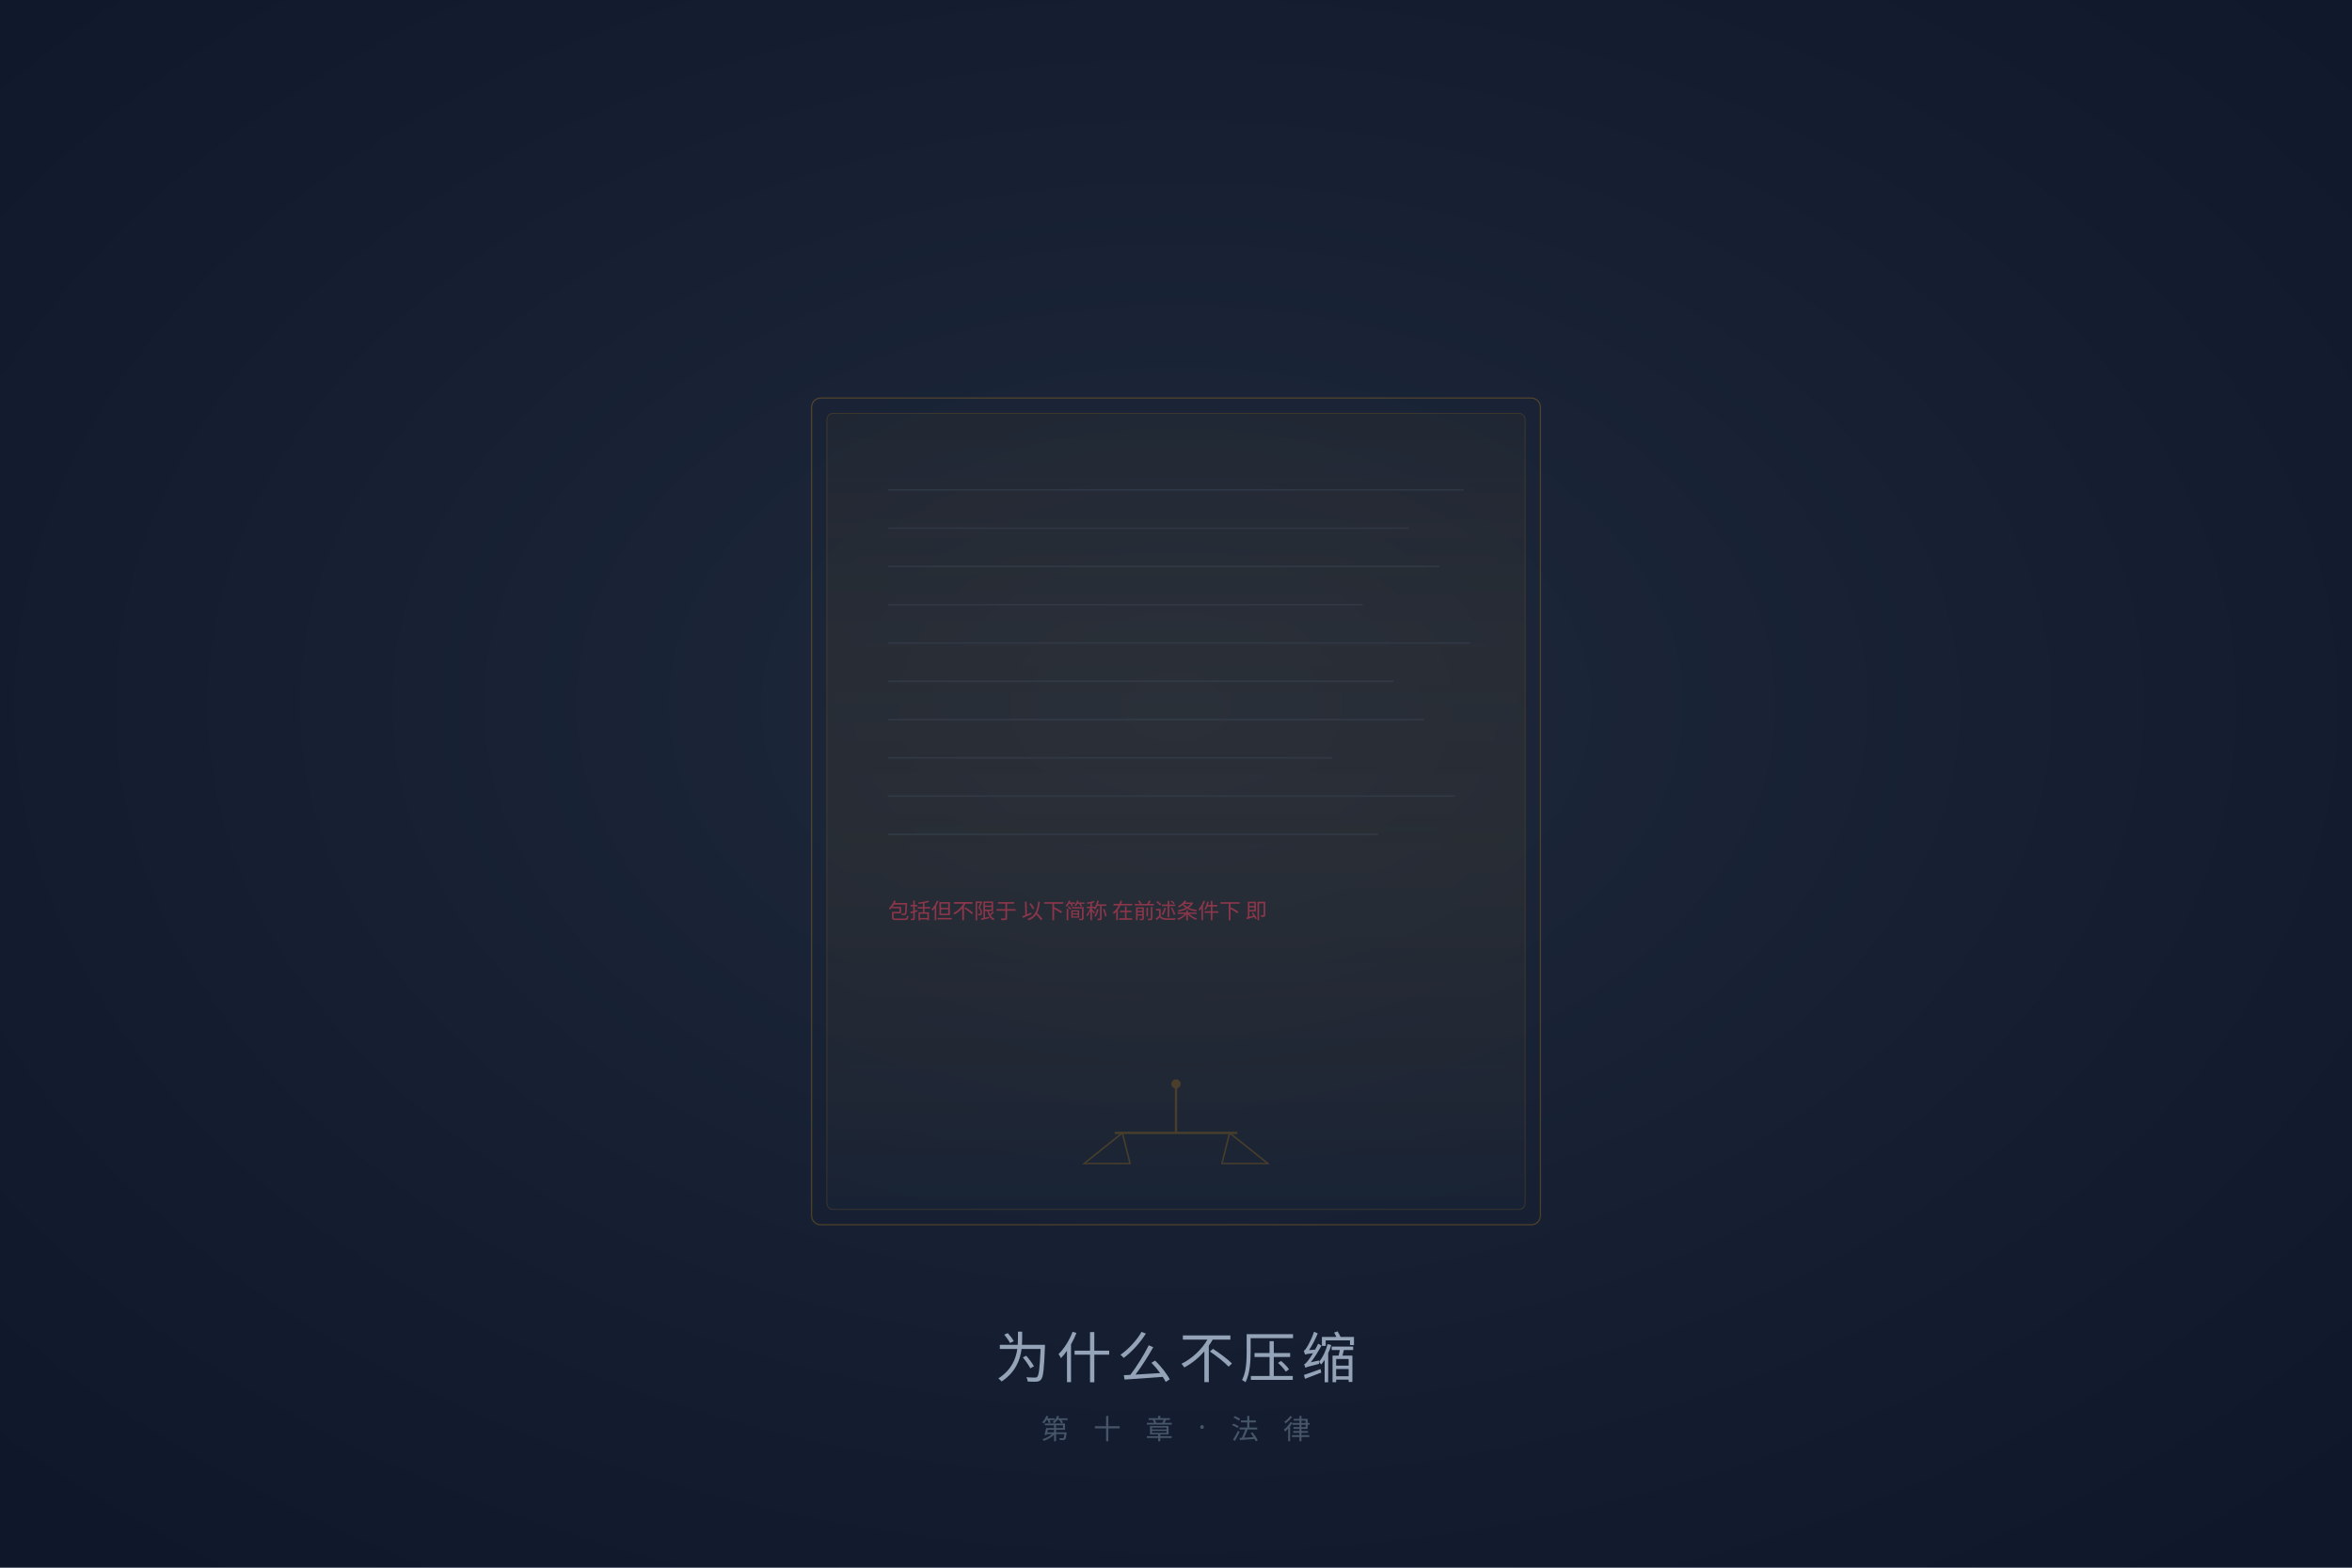
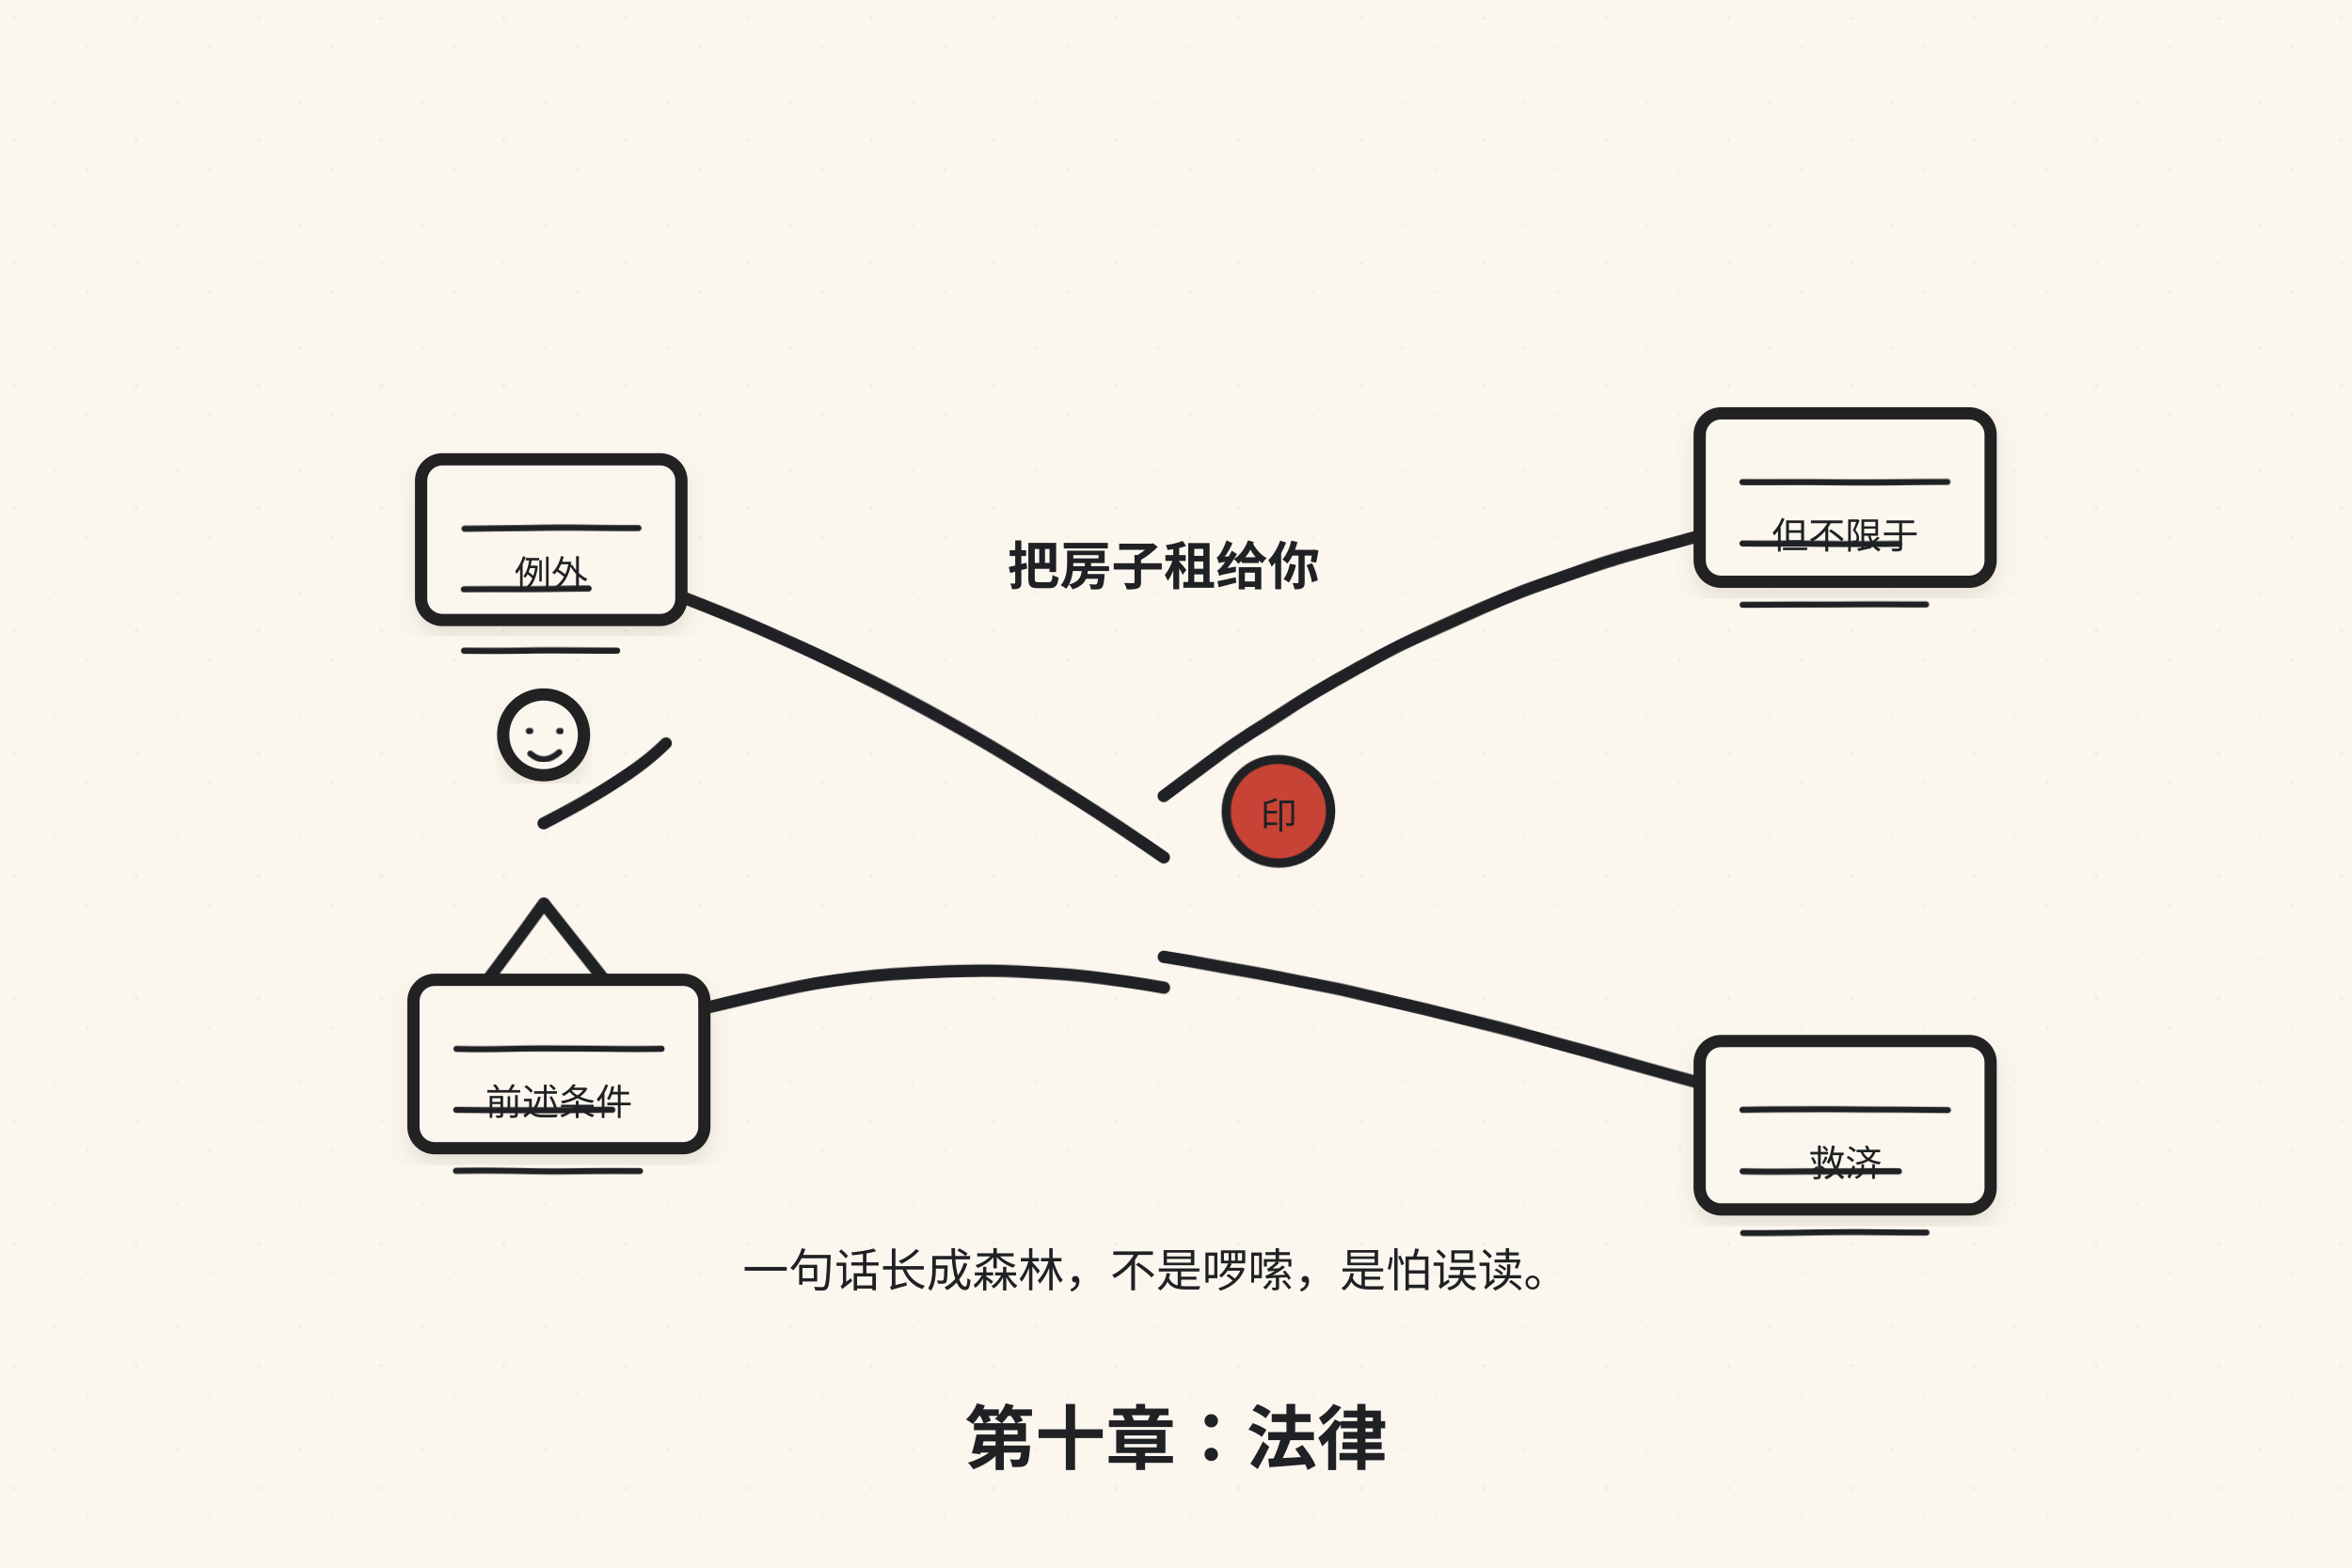
- <svg xmlns="http://www.w3.org/2000/svg" width="1536" height="1024" viewBox="0 0 1536 1024" role="img" aria-label="为什么不压缩">
+ <svg xmlns="http://www.w3.org/2000/svg" width="1536" height="1024" viewBox="0 0 1536 1024" role="img" aria-labelledby="title desc">
  <defs>
-     <radialGradient id="bg" cx="50%" cy="45%" r="70%">
-       <stop offset="0%" stop-color="#1e293b" />
-       <stop offset="100%" stop-color="#0f172a" />
-     </radialGradient>
-     <linearGradient id="pageGlow" x1="0" y1="0" x2="0" y2="1">
-       <stop offset="0%" stop-color="#f59e0b" stop-opacity="0.15" />
-       <stop offset="100%" stop-color="#1e293b" />
-     </linearGradient>
-     <filter id="glow">
-       <feGaussianBlur stdDeviation="3" />
+     <filter id="wobble">
+       <feTurbulence type="fractalNoise" baseFrequency="0.012" numOctaves="2" seed="7" />
+       <feDisplacementMap in="SourceGraphic" scale="1.8" />
    </filter>
+     <filter id="softShadow">
+       <feDropShadow dx="0" dy="7" stdDeviation="7" flood-color="#6b5a44" flood-opacity="0.15" />
+     </filter>
+     <pattern id="paperGrain" width="80" height="80" patternUnits="userSpaceOnUse">
+       <circle cx="9" cy="12" r="1.2" fill="#dccdb8" opacity=".25" />
+       <circle cx="57" cy="31" r="1" fill="#dccdb8" opacity=".25" />
+       <circle cx="36" cy="67" r="1.1" fill="#dccdb8" opacity=".22" />
+     </pattern>
+     <style>.ink{fill:none;stroke:#202124;stroke-width:8;stroke-linecap:round;stroke-linejoin:round;filter:url(#wobble)}.thin{fill:none;stroke:#202124;stroke-width:4;stroke-linecap:round;stroke-linejoin:round;filter:url(#wobble)}.red{fill:none;stroke:#c74335;stroke-width:8;stroke-linecap:round;stroke-linejoin:round;filter:url(#wobble)}.fillPaper{fill:#fbf7ef;stroke:#202124;stroke-width:8;stroke-linecap:round;stroke-linejoin:round;filter:url(#softShadow)}.wash{fill:#eee3d3;stroke:#202124;stroke-width:6;stroke-linecap:round;stroke-linejoin:round;filter:url(#wobble)}.redFill{fill:#c74335;stroke:#202124;stroke-width:6;stroke-linecap:round;stroke-linejoin:round;filter:url(#wobble)}.blueFill{fill:#3e6f8f;stroke:#202124;stroke-width:6;stroke-linecap:round;stroke-linejoin:round;filter:url(#wobble)}.greenFill{fill:#5f7f53;stroke:#202124;stroke-width:6;stroke-linecap:round;stroke-linejoin:round;filter:url(#wobble)}.goldFill{fill:#b88a36;stroke:#202124;stroke-width:6;stroke-linecap:round;stroke-linejoin:round;filter:url(#wobble)}text{font-family:Arial,'Microsoft YaHei',sans-serif;fill:#202124;dominant-baseline:middle}.caption{font-size:30px}.small{font-size:24px}.label{font-size:34px;font-weight:700}.title{font-size:46px;font-weight:700}</style>
  </defs>
-   <rect width="1536" height="1024" fill="url(#bg)" />
-   <rect x="530" y="260" width="476" height="540" rx="6" fill="none" stroke="#f59e0b" stroke-width="0.8" opacity="0.25" />
-   <rect x="540" y="270" width="456" height="520" rx="4" fill="url(#pageGlow)" stroke="#f59e0b" stroke-width="0.5" opacity="0.2" />
-   <g stroke="#475569" stroke-width="1" opacity="0.3">
-     <line x1="580" y1="320" x2="956" y2="320" />
-     <line x1="580" y1="345" x2="920" y2="345" />
-     <line x1="580" y1="370" x2="940" y2="370" />
-     <line x1="580" y1="395" x2="890" y2="395" />
-     <line x1="580" y1="420" x2="960" y2="420" />
-     <line x1="580" y1="445" x2="910" y2="445" />
-     <line x1="580" y1="470" x2="930" y2="470" />
-     <line x1="580" y1="495" x2="870" y2="495" />
-     <line x1="580" y1="520" x2="950" y2="520" />
-     <line x1="580" y1="545" x2="900" y2="545" />
+   <rect width="1536" height="1024" fill="#fbf7ef" />
+   <rect width="1536" height="1024" fill="url(#paperGrain)" />
+   <g>
+     <path class="thin" d="M210 755 h1120" />
+     <circle class="fillPaper" cx="355" cy="480" r="26.4" />
+     <path class="thin" d="M345.1 477.25 h1 M364.9 477.25 h1 M346.2 492.1 Q355 499.8 364.9 491" />
+     <path class="ink" d="M355 507.5 v82.5" />
+     <path class="ink" d="M355 537.75 C390.75 518.5 415.5 504.75 434.75 485.5" />
+     <path class="ink" d="M355 590 l-38.5 52.25 M355 590 l41.25 52.25" />
+     <path class="wash" d="M760 720 V430" />
+     <path class="ink" d="M760 560 C615 460 500 405 360 360 M760 520 C915 400 1050 360 1200 330 M760 645 C615 620 500 640 360 690 M760 625 C920 650 1045 690 1210 735" />
+     <rect class="fillPaper" x="275" y="300" width="170" height="105" rx="14" />
+     <path class="thin" d="M303 345 h114 M303 385 h82 M303 425 h100" />
+     <text x="360" y="375" class="small" text-anchor="middle">例外</text>
+     <rect class="fillPaper" x="1110" y="270" width="190" height="110" rx="14" />
+     <path class="thin" d="M1138 315 h134 M1138 355 h102 M1138 395 h120" />
+     <text x="1205" y="350" class="small" text-anchor="middle">但不限于</text>
+     <rect class="fillPaper" x="270" y="640" width="190" height="110" rx="14" />
+     <path class="thin" d="M298 685 h134 M298 725 h102 M298 765 h120" />
+     <text x="365" y="720" class="small" text-anchor="middle">前述条件</text>
+     <rect class="fillPaper" x="1110" y="680" width="190" height="110" rx="14" />
+     <path class="thin" d="M1138 725 h134 M1138 765 h102 M1138 805 h120" />
+     <text x="1205" y="760" class="small" text-anchor="middle">救济</text>
+     <text x="760" y="370" class="label" text-anchor="middle">把房子租给你</text>
+     <circle class="redFill" cx="835" cy="530" r="34" />
+     <text x="835" y="533" class="small" text-anchor="middle">印</text>
+     <text x="755" y="830" class="caption" text-anchor="middle">一句话长成森林，不是啰嗦，是怕误读。</text>
  </g>
-   <text x="580" y="600" font-family="'Noto Serif SC', 'Songti SC', serif" font-size="14" fill="#f43f5e" opacity="0.5">包括但不限于    以下简称    在前述条件下    即</text>
-   <g transform="translate(768, 740)" opacity="0.2">
-     <line x1="-40" y1="0" x2="40" y2="0" stroke="#f59e0b" stroke-width="1.5" />
-     <line x1="0" y1="0" x2="0" y2="-30" stroke="#f59e0b" stroke-width="1.5" />
-     <circle cx="0" cy="-32" r="3" fill="#f59e0b" />
-     <path d="M-35 0 L-60 20 L-30 20 Z" fill="none" stroke="#f59e0b" stroke-width="1" />
-     <path d="M35 0 L60 20 L30 20 Z" fill="none" stroke="#f59e0b" stroke-width="1" />
-   </g>
-   <text x="768" y="900" text-anchor="middle" font-family="'Noto Serif SC', 'Songti SC', serif" font-size="36" fill="#94a3b8" letter-spacing="4">为什么不压缩</text>
-   <text x="768" y="940" text-anchor="middle" font-family="'Noto Serif SC', 'Songti SC', serif" font-size="18" fill="#475569" letter-spacing="6">第 十 章 · 法 律</text>
+   <text x="768" y="940" class="title" text-anchor="middle">第十章：法律</text>
</svg>
